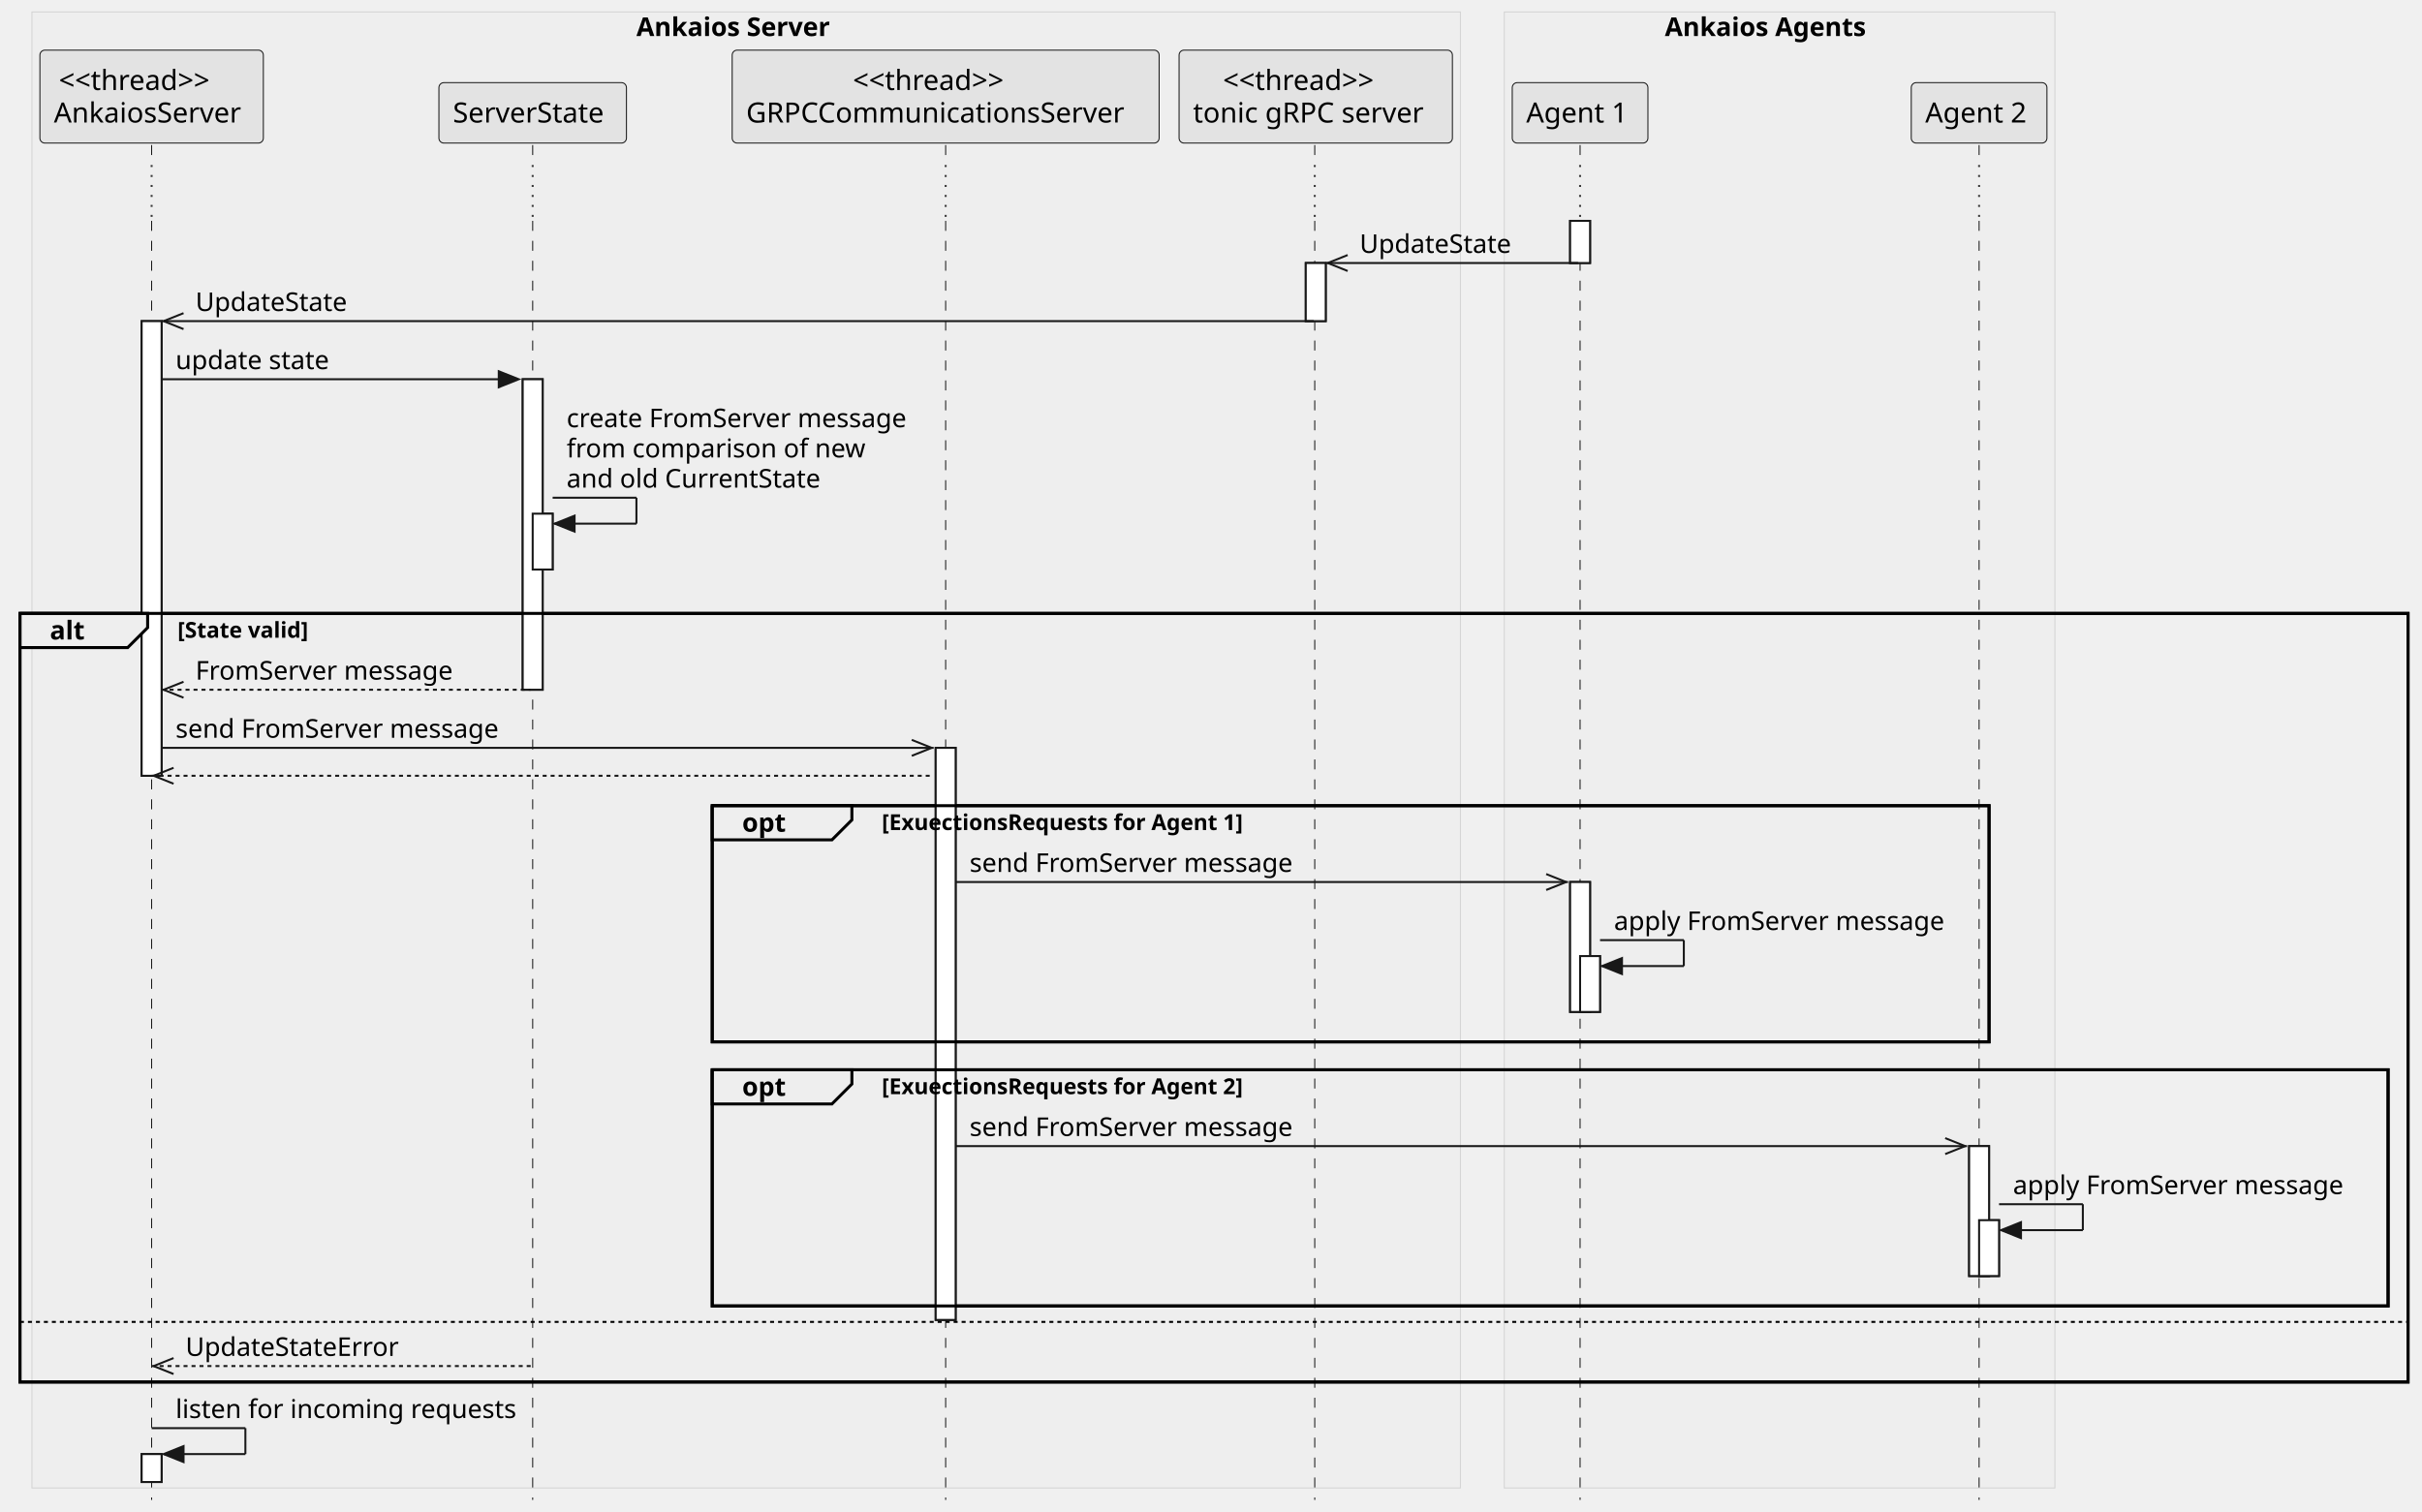
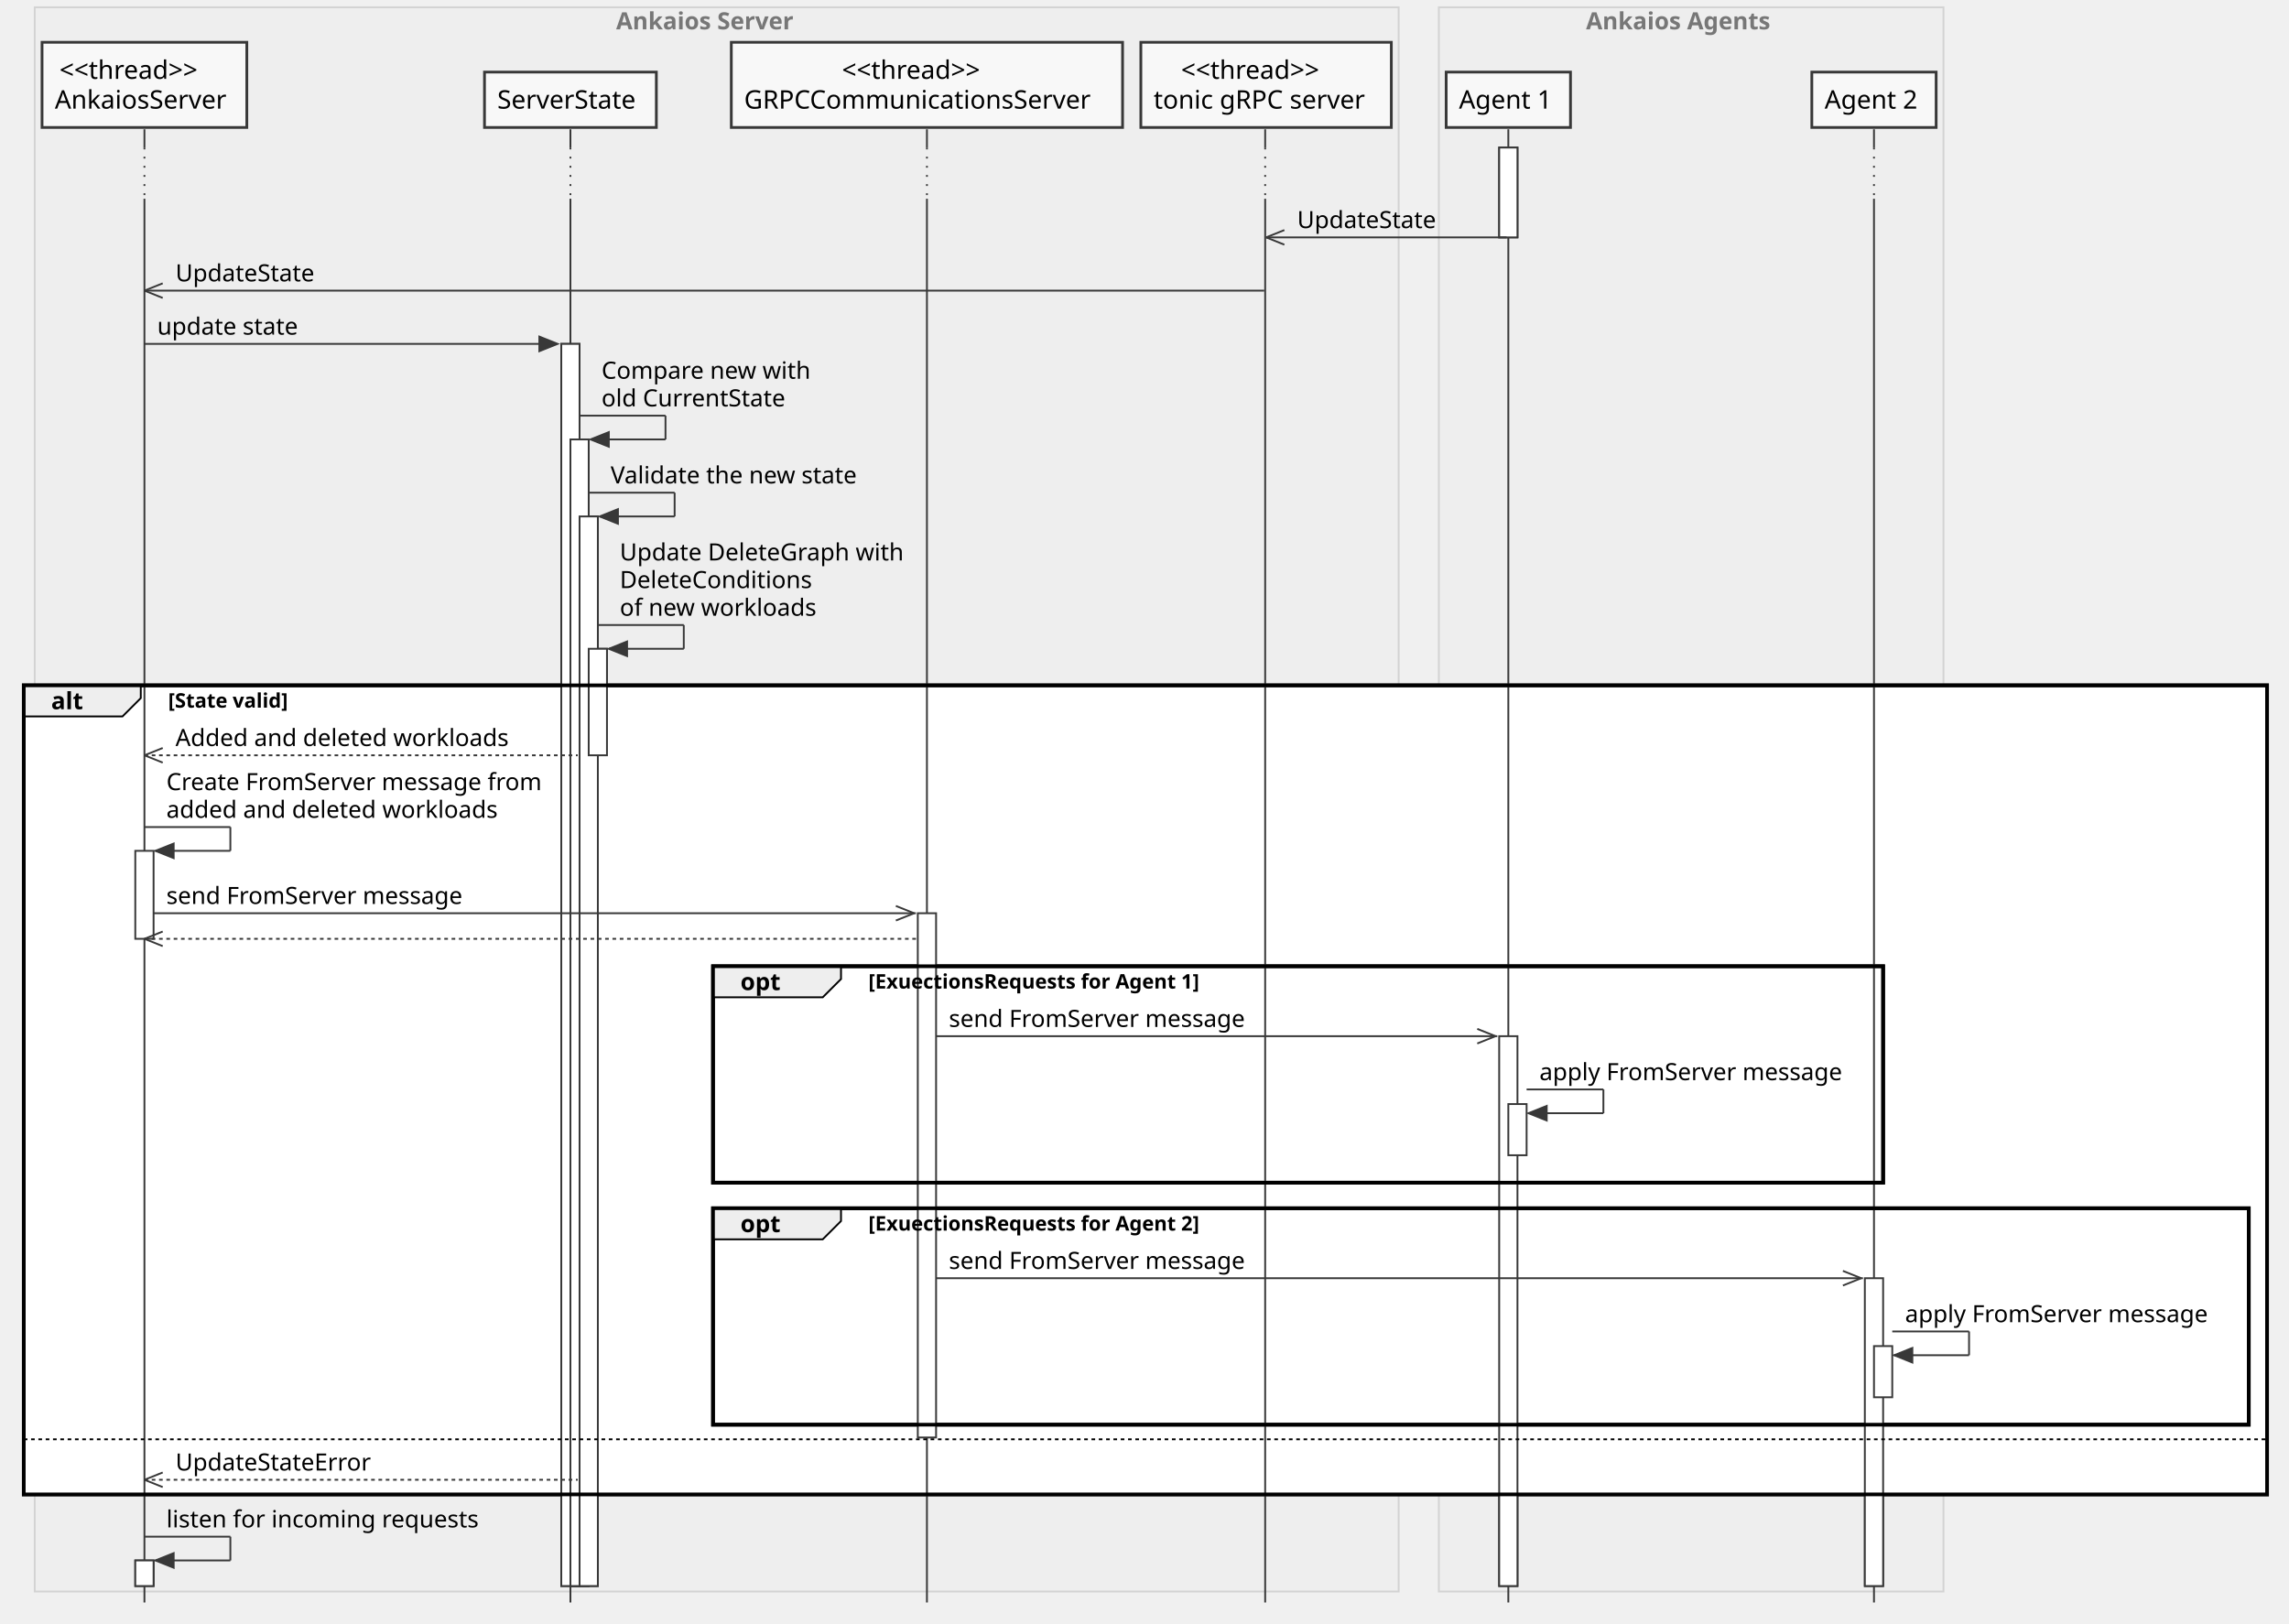
- <svg xmlns="http://www.w3.org/2000/svg" contentStyleType="text/css" height="758px" preserveAspectRatio="none" style="width:1214px;height:758px;background:#FFFFFF;" version="1.1" viewBox="0 0 1214 758" width="1214px" zoomAndPan="magnify">
+ <svg xmlns="http://www.w3.org/2000/svg" contentScriptType="application/ecmascript" contentStyleType="text/css" height="888px" preserveAspectRatio="none" style="width:1252px;height:888px;" version="1.1" viewBox="0 0 1252 888" width="1252px" zoomAndPan="magnify">
  <defs />
  <g>
-     <rect fill="#EEEEEE" height="739.984" style="stroke:#D3D3D3;stroke-width:0.5;" width="716" x="16" y="6" />
-     <text fill="#000000" font-family="sans-serif" font-size="13" font-weight="bold" lengthAdjust="spacing" textLength="110" x="319" y="18.067">Ankaios Server</text>
-     <rect fill="#EEEEEE" height="739.984" style="stroke:#D3D3D3;stroke-width:0.5;" width="276" x="754" y="6" />
-     <text fill="#000000" font-family="sans-serif" font-size="13" font-weight="bold" lengthAdjust="spacing" textLength="115" x="834.5" y="18.067">Ankaios Agents</text>
-     <rect fill="#FFFFFF" height="227.93" style="stroke:#181818;stroke-width:1.0;" width="10" x="71" y="160.992" />
-     <rect fill="#FFFFFF" height="14" style="stroke:#181818;stroke-width:1.0;" width="10" x="71" y="728.984" />
-     <rect fill="#FFFFFF" height="155.664" style="stroke:#181818;stroke-width:1.0;" width="10" x="262" y="190.125" />
-     <rect fill="#FFFFFF" height="28" style="stroke:#181818;stroke-width:1.0;" width="10" x="267" y="257.523" />
-     <rect fill="#FFFFFF" height="286.797" style="stroke:#181818;stroke-width:1.0;" width="10" x="469" y="374.922" />
-     <rect fill="#FFFFFF" height="29.133" style="stroke:#181818;stroke-width:1.0;" width="10" x="654.5" y="131.859" />
-     <rect fill="#FFFFFF" height="21.133" style="stroke:#181818;stroke-width:1.0;" width="10" x="787" y="110.727" />
-     <rect fill="#FFFFFF" height="65.133" style="stroke:#181818;stroke-width:1.0;" width="10" x="787" y="442.188" />
-     <rect fill="#FFFFFF" height="28" style="stroke:#181818;stroke-width:1.0;" width="10" x="792" y="479.32" />
-     <rect fill="#FFFFFF" height="65.133" style="stroke:#181818;stroke-width:1.0;" width="10" x="987" y="574.586" />
-     <rect fill="#FFFFFF" height="28" style="stroke:#181818;stroke-width:1.0;" width="10" x="992" y="611.719" />
-     <rect fill="none" height="385.328" style="stroke:#000000;stroke-width:1.5;" width="1197" x="10" y="307.523" />
-     <rect fill="none" height="118.398" style="stroke:#000000;stroke-width:1.5;" width="640" x="357" y="403.922" />
-     <rect fill="none" height="118.398" style="stroke:#000000;stroke-width:1.5;" width="840" x="357" y="536.32" />
-     <line style="stroke:#181818;stroke-width:0.5;stroke-dasharray:5.0,5.0;" x1="76" x2="76" y1="72.727" y2="82.727" />
-     <line style="stroke:#383838;stroke-width:1.0;stroke-dasharray:1.0,4.0;" x1="76" x2="76" y1="82.727" y2="110.727" />
-     <line style="stroke:#181818;stroke-width:0.5;stroke-dasharray:5.0,5.0;" x1="76" x2="76" y1="110.727" y2="751.984" />
-     <line style="stroke:#181818;stroke-width:0.5;stroke-dasharray:5.0,5.0;" x1="267" x2="267" y1="72.727" y2="82.727" />
-     <line style="stroke:#383838;stroke-width:1.0;stroke-dasharray:1.0,4.0;" x1="267" x2="267" y1="82.727" y2="110.727" />
-     <line style="stroke:#181818;stroke-width:0.5;stroke-dasharray:5.0,5.0;" x1="267" x2="267" y1="110.727" y2="751.984" />
-     <line style="stroke:#181818;stroke-width:0.5;stroke-dasharray:5.0,5.0;" x1="474" x2="474" y1="72.727" y2="82.727" />
-     <line style="stroke:#383838;stroke-width:1.0;stroke-dasharray:1.0,4.0;" x1="474" x2="474" y1="82.727" y2="110.727" />
-     <line style="stroke:#181818;stroke-width:0.5;stroke-dasharray:5.0,5.0;" x1="474" x2="474" y1="110.727" y2="751.984" />
-     <line style="stroke:#181818;stroke-width:0.5;stroke-dasharray:5.0,5.0;" x1="659" x2="659" y1="72.727" y2="82.727" />
-     <line style="stroke:#383838;stroke-width:1.0;stroke-dasharray:1.0,4.0;" x1="659" x2="659" y1="82.727" y2="110.727" />
-     <line style="stroke:#181818;stroke-width:0.5;stroke-dasharray:5.0,5.0;" x1="659" x2="659" y1="110.727" y2="751.984" />
-     <line style="stroke:#181818;stroke-width:0.5;stroke-dasharray:5.0,5.0;" x1="792" x2="792" y1="72.727" y2="82.727" />
-     <line style="stroke:#383838;stroke-width:1.0;stroke-dasharray:1.0,4.0;" x1="792" x2="792" y1="82.727" y2="110.727" />
-     <line style="stroke:#181818;stroke-width:0.5;stroke-dasharray:5.0,5.0;" x1="792" x2="792" y1="110.727" y2="751.984" />
-     <line style="stroke:#181818;stroke-width:0.5;stroke-dasharray:5.0,5.0;" x1="992" x2="992" y1="72.727" y2="82.727" />
-     <line style="stroke:#383838;stroke-width:1.0;stroke-dasharray:1.0,4.0;" x1="992" x2="992" y1="82.727" y2="110.727" />
-     <line style="stroke:#181818;stroke-width:0.5;stroke-dasharray:5.0,5.0;" x1="992" x2="992" y1="110.727" y2="751.984" />
-     <rect fill="#E3E3E3" height="46.594" rx="2.5" ry="2.5" style="stroke:#181818;stroke-width:0.5;" width="112" x="20" y="25.133" />
-     <text fill="#000000" font-family="sans-serif" font-size="14" lengthAdjust="spacing" textLength="93" x="29.5" y="45.128">&lt;&lt;thread&gt;&gt;</text>
-     <text fill="#000000" font-family="sans-serif" font-size="14" lengthAdjust="spacing" textLength="98" x="27" y="61.425">AnkaiosServer</text>
-     <rect fill="#E3E3E3" height="30.297" rx="2.5" ry="2.5" style="stroke:#181818;stroke-width:0.5;" width="94" x="220" y="41.43" />
-     <text fill="#000000" font-family="sans-serif" font-size="14" lengthAdjust="spacing" textLength="80" x="227" y="61.425">ServerState</text>
-     <rect fill="#E3E3E3" height="46.594" rx="2.5" ry="2.5" style="stroke:#181818;stroke-width:0.5;" width="214" x="367" y="25.133" />
-     <text fill="#000000" font-family="sans-serif" font-size="14" lengthAdjust="spacing" textLength="93" x="427.5" y="45.128">&lt;&lt;thread&gt;&gt;</text>
-     <text fill="#000000" font-family="sans-serif" font-size="14" lengthAdjust="spacing" textLength="200" x="374" y="61.425">GRPCCommunicationsServer</text>
-     <rect fill="#E3E3E3" height="46.594" rx="2.5" ry="2.5" style="stroke:#181818;stroke-width:0.5;" width="137" x="591" y="25.133" />
-     <text fill="#000000" font-family="sans-serif" font-size="14" lengthAdjust="spacing" textLength="93" x="613" y="45.128">&lt;&lt;thread&gt;&gt;</text>
-     <text fill="#000000" font-family="sans-serif" font-size="14" lengthAdjust="spacing" textLength="123" x="598" y="61.425">tonic gRPC server</text>
-     <rect fill="#E3E3E3" height="30.297" rx="2.5" ry="2.5" style="stroke:#181818;stroke-width:0.5;" width="68" x="758" y="41.43" />
-     <text fill="#000000" font-family="sans-serif" font-size="14" lengthAdjust="spacing" textLength="54" x="765" y="61.425">Agent 1</text>
-     <rect fill="#E3E3E3" height="30.297" rx="2.5" ry="2.5" style="stroke:#181818;stroke-width:0.5;" width="68" x="958" y="41.43" />
-     <text fill="#000000" font-family="sans-serif" font-size="14" lengthAdjust="spacing" textLength="54" x="965" y="61.425">Agent 2</text>
-     <rect fill="#FFFFFF" height="227.93" style="stroke:#181818;stroke-width:1.0;" width="10" x="71" y="160.992" />
-     <rect fill="#FFFFFF" height="14" style="stroke:#181818;stroke-width:1.0;" width="10" x="71" y="728.984" />
-     <rect fill="#FFFFFF" height="155.664" style="stroke:#181818;stroke-width:1.0;" width="10" x="262" y="190.125" />
-     <rect fill="#FFFFFF" height="28" style="stroke:#181818;stroke-width:1.0;" width="10" x="267" y="257.523" />
-     <rect fill="#FFFFFF" height="286.797" style="stroke:#181818;stroke-width:1.0;" width="10" x="469" y="374.922" />
-     <rect fill="#FFFFFF" height="29.133" style="stroke:#181818;stroke-width:1.0;" width="10" x="654.5" y="131.859" />
-     <rect fill="#FFFFFF" height="21.133" style="stroke:#181818;stroke-width:1.0;" width="10" x="787" y="110.727" />
-     <rect fill="#FFFFFF" height="65.133" style="stroke:#181818;stroke-width:1.0;" width="10" x="787" y="442.188" />
-     <rect fill="#FFFFFF" height="28" style="stroke:#181818;stroke-width:1.0;" width="10" x="792" y="479.32" />
-     <rect fill="#FFFFFF" height="65.133" style="stroke:#181818;stroke-width:1.0;" width="10" x="987" y="574.586" />
-     <rect fill="#FFFFFF" height="28" style="stroke:#181818;stroke-width:1.0;" width="10" x="992" y="611.719" />
-     <line style="stroke:#181818;stroke-width:1.0;" x1="665.5" x2="675.5" y1="131.859" y2="127.859" />
-     <line style="stroke:#181818;stroke-width:1.0;" x1="665.5" x2="675.5" y1="131.859" y2="135.859" />
-     <line style="stroke:#181818;stroke-width:1.0;" x1="664.5" x2="791" y1="131.859" y2="131.859" />
-     <text fill="#000000" font-family="sans-serif" font-size="13" lengthAdjust="spacing" textLength="82" x="681.5" y="126.793">UpdateState</text>
-     <line style="stroke:#181818;stroke-width:1.0;" x1="82" x2="92" y1="160.992" y2="156.992" />
-     <line style="stroke:#181818;stroke-width:1.0;" x1="82" x2="92" y1="160.992" y2="164.992" />
-     <line style="stroke:#181818;stroke-width:1.0;" x1="81" x2="658.5" y1="160.992" y2="160.992" />
-     <text fill="#000000" font-family="sans-serif" font-size="13" lengthAdjust="spacing" textLength="82" x="98" y="155.926">UpdateState</text>
-     <polygon fill="#181818" points="250,186.125,260,190.125,250,194.125" style="stroke:#181818;stroke-width:1.0;" />
-     <line style="stroke:#181818;stroke-width:1.0;" x1="81" x2="256" y1="190.125" y2="190.125" />
-     <text fill="#000000" font-family="sans-serif" font-size="13" lengthAdjust="spacing" textLength="82" x="88" y="185.059">update state</text>
-     <line style="stroke:#181818;stroke-width:1.0;" x1="277" x2="319" y1="249.523" y2="249.523" />
-     <line style="stroke:#181818;stroke-width:1.0;" x1="319" x2="319" y1="249.523" y2="262.523" />
-     <line style="stroke:#181818;stroke-width:1.0;" x1="278" x2="319" y1="262.523" y2="262.523" />
-     <polygon fill="#181818" points="288,258.523,278,262.523,288,266.523" style="stroke:#181818;stroke-width:1.0;" />
-     <text fill="#000000" font-family="sans-serif" font-size="13" lengthAdjust="spacing" textLength="183" x="284" y="214.192">create FromServer message</text>
-     <text fill="#000000" font-family="sans-serif" font-size="13" lengthAdjust="spacing" textLength="154" x="284" y="229.325">from comparison of new</text>
-     <text fill="#000000" font-family="sans-serif" font-size="13" lengthAdjust="spacing" textLength="134" x="284" y="244.458">and old CurrentState</text>
-     <path d="M10,307.523 L74,307.523 L74,314.656 L64,324.656 L10,324.656 L10,307.523 " fill="#EEEEEE" style="stroke:#000000;stroke-width:1.5;" />
-     <rect fill="none" height="385.328" style="stroke:#000000;stroke-width:1.5;" width="1197" x="10" y="307.523" />
-     <text fill="#000000" font-family="sans-serif" font-size="13" font-weight="bold" lengthAdjust="spacing" textLength="19" x="25" y="320.59">alt</text>
-     <text fill="#000000" font-family="sans-serif" font-size="11" font-weight="bold" lengthAdjust="spacing" textLength="79" x="89" y="319.734">[State valid]</text>
-     <line style="stroke:#181818;stroke-width:1.0;" x1="82" x2="92" y1="345.789" y2="341.789" />
-     <line style="stroke:#181818;stroke-width:1.0;" x1="82" x2="92" y1="345.789" y2="349.789" />
-     <line style="stroke:#181818;stroke-width:1.0;stroke-dasharray:2.0,2.0;" x1="81" x2="266" y1="345.789" y2="345.789" />
-     <text fill="#000000" font-family="sans-serif" font-size="13" lengthAdjust="spacing" textLength="138" x="98" y="340.723">FromServer message</text>
-     <line style="stroke:#181818;stroke-width:1.0;" x1="467" x2="457" y1="374.922" y2="370.922" />
-     <line style="stroke:#181818;stroke-width:1.0;" x1="467" x2="457" y1="374.922" y2="378.922" />
-     <line style="stroke:#181818;stroke-width:1.0;" x1="81" x2="468" y1="374.922" y2="374.922" />
-     <text fill="#000000" font-family="sans-serif" font-size="13" lengthAdjust="spacing" textLength="173" x="88" y="369.856">send FromServer message</text>
-     <line style="stroke:#181818;stroke-width:1.0;" x1="77" x2="87" y1="388.922" y2="384.922" />
-     <line style="stroke:#181818;stroke-width:1.0;" x1="77" x2="87" y1="388.922" y2="392.922" />
-     <line style="stroke:#181818;stroke-width:1.0;stroke-dasharray:2.0,2.0;" x1="76" x2="468" y1="388.922" y2="388.922" />
-     <path d="M357,403.922 L427,403.922 L427,411.055 L417,421.055 L357,421.055 L357,403.922 " fill="#EEEEEE" style="stroke:#000000;stroke-width:1.5;" />
-     <rect fill="none" height="118.398" style="stroke:#000000;stroke-width:1.5;" width="640" x="357" y="403.922" />
-     <text fill="#000000" font-family="sans-serif" font-size="13" font-weight="bold" lengthAdjust="spacing" textLength="25" x="372" y="416.989">opt</text>
-     <text fill="#000000" font-family="sans-serif" font-size="11" font-weight="bold" lengthAdjust="spacing" textLength="214" x="442" y="416.132">[ExuectionsRequests for Agent 1]</text>
-     <line style="stroke:#181818;stroke-width:1.0;" x1="785" x2="775" y1="442.188" y2="438.188" />
-     <line style="stroke:#181818;stroke-width:1.0;" x1="785" x2="775" y1="442.188" y2="446.188" />
-     <line style="stroke:#181818;stroke-width:1.0;" x1="479" x2="786" y1="442.188" y2="442.188" />
-     <text fill="#000000" font-family="sans-serif" font-size="13" lengthAdjust="spacing" textLength="173" x="486" y="437.122">send FromServer message</text>
-     <line style="stroke:#181818;stroke-width:1.0;" x1="802" x2="844" y1="471.32" y2="471.32" />
-     <line style="stroke:#181818;stroke-width:1.0;" x1="844" x2="844" y1="471.32" y2="484.32" />
-     <line style="stroke:#181818;stroke-width:1.0;" x1="803" x2="844" y1="484.32" y2="484.32" />
-     <polygon fill="#181818" points="813,480.32,803,484.32,813,488.32" style="stroke:#181818;stroke-width:1.0;" />
-     <text fill="#000000" font-family="sans-serif" font-size="13" lengthAdjust="spacing" textLength="176" x="809" y="466.254">apply FromServer message</text>
-     <path d="M357,536.32 L427,536.32 L427,543.453 L417,553.453 L357,553.453 L357,536.32 " fill="#EEEEEE" style="stroke:#000000;stroke-width:1.5;" />
-     <rect fill="none" height="118.398" style="stroke:#000000;stroke-width:1.5;" width="840" x="357" y="536.32" />
-     <text fill="#000000" font-family="sans-serif" font-size="13" font-weight="bold" lengthAdjust="spacing" textLength="25" x="372" y="549.387">opt</text>
-     <text fill="#000000" font-family="sans-serif" font-size="11" font-weight="bold" lengthAdjust="spacing" textLength="214" x="442" y="548.531">[ExuectionsRequests for Agent 2]</text>
-     <line style="stroke:#181818;stroke-width:1.0;" x1="985" x2="975" y1="574.586" y2="570.586" />
-     <line style="stroke:#181818;stroke-width:1.0;" x1="985" x2="975" y1="574.586" y2="578.586" />
-     <line style="stroke:#181818;stroke-width:1.0;" x1="479" x2="986" y1="574.586" y2="574.586" />
-     <text fill="#000000" font-family="sans-serif" font-size="13" lengthAdjust="spacing" textLength="173" x="486" y="569.52">send FromServer message</text>
-     <line style="stroke:#181818;stroke-width:1.0;" x1="1002" x2="1044" y1="603.719" y2="603.719" />
-     <line style="stroke:#181818;stroke-width:1.0;" x1="1044" x2="1044" y1="603.719" y2="616.719" />
-     <line style="stroke:#181818;stroke-width:1.0;" x1="1003" x2="1044" y1="616.719" y2="616.719" />
-     <polygon fill="#181818" points="1013,612.719,1003,616.719,1013,620.719" style="stroke:#181818;stroke-width:1.0;" />
-     <text fill="#000000" font-family="sans-serif" font-size="13" lengthAdjust="spacing" textLength="176" x="1009" y="598.653">apply FromServer message</text>
-     <line style="stroke:#000000;stroke-width:1.0;stroke-dasharray:2.0,2.0;" x1="10" x2="1207" y1="662.719" y2="662.719" />
-     <line style="stroke:#181818;stroke-width:1.0;" x1="77" x2="87" y1="684.852" y2="680.852" />
-     <line style="stroke:#181818;stroke-width:1.0;" x1="77" x2="87" y1="684.852" y2="688.852" />
-     <line style="stroke:#181818;stroke-width:1.0;stroke-dasharray:2.0,2.0;" x1="76" x2="266" y1="684.852" y2="684.852" />
-     <text fill="#000000" font-family="sans-serif" font-size="13" lengthAdjust="spacing" textLength="113" x="93" y="679.786">UpdateStateError</text>
-     <line style="stroke:#181818;stroke-width:1.0;" x1="76" x2="123" y1="715.984" y2="715.984" />
-     <line style="stroke:#181818;stroke-width:1.0;" x1="123" x2="123" y1="715.984" y2="728.984" />
-     <line style="stroke:#181818;stroke-width:1.0;" x1="82" x2="123" y1="728.984" y2="728.984" />
-     <polygon fill="#181818" points="92,724.984,82,728.984,92,732.984" style="stroke:#181818;stroke-width:1.0;" />
-     <text fill="#000000" font-family="sans-serif" font-size="13" lengthAdjust="spacing" textLength="177" x="88" y="710.918">listen for incoming requests</text>
+     <rect fill="#EEEEEE" height="866.648" style="stroke: #D3D3D3; stroke-width: 1.0;" width="746" x="19" y="4" />
+     <text fill="#777777" font-family="sans-serif" font-size="13" font-weight="bold" lengthAdjust="spacingAndGlyphs" textLength="110" x="337" y="16.067">Ankaios Server</text>
+     <rect fill="#EEEEEE" height="866.648" style="stroke: #D3D3D3; stroke-width: 1.0;" width="276" x="787" y="4" />
+     <text fill="#777777" font-family="sans-serif" font-size="13" font-weight="bold" lengthAdjust="spacingAndGlyphs" textLength="115" x="867.5" y="16.067">Ankaios Agents</text>
+     <rect fill="#FFFFFF" height="48.133" style="stroke: #383838; stroke-width: 1.0;" width="10" x="74" y="465.453" />
+     <rect fill="#FFFFFF" height="14" style="stroke: #383838; stroke-width: 1.0;" width="10" x="74" y="853.648" />
+     <rect fill="#FFFFFF" height="679.523" style="stroke: #383838; stroke-width: 1.0;" width="10" x="307" y="188.125" />
+     <rect fill="#FFFFFF" height="627.258" style="stroke: #383838; stroke-width: 1.0;" width="10" x="312" y="240.391" />
+     <rect fill="#FFFFFF" height="585.125" style="stroke: #383838; stroke-width: 1.0;" width="10" x="317" y="282.523" />
+     <rect fill="#FFFFFF" height="58.266" style="stroke: #383838; stroke-width: 1.0;" width="10" x="322" y="354.922" />
+     <rect fill="#FFFFFF" height="286.797" style="stroke: #383838; stroke-width: 1.0;" width="10" x="502" y="499.586" />
+     <rect fill="#FFFFFF" height="49.133" style="stroke: #383838; stroke-width: 1.0;" width="10" x="820" y="80.727" />
+     <rect fill="#FFFFFF" height="300.797" style="stroke: #383838; stroke-width: 1.0;" width="10" x="820" y="566.852" />
+     <rect fill="#FFFFFF" height="28" style="stroke: #383838; stroke-width: 1.0;" width="10" x="825" y="603.984" />
+     <rect fill="#FFFFFF" height="168.398" style="stroke: #383838; stroke-width: 1.0;" width="10" x="1020" y="699.25" />
+     <rect fill="#FFFFFF" height="28" style="stroke: #383838; stroke-width: 1.0;" width="10" x="1025" y="736.383" />
+     <rect fill="#FFFFFF" height="442.594" style="stroke: #000000; stroke-width: 2.0;" width="1227" x="13" y="374.922" />
+     <rect fill="#FFFFFF" height="118.398" style="stroke: #000000; stroke-width: 2.0;" width="640" x="390" y="528.586" />
+     <rect fill="#FFFFFF" height="118.398" style="stroke: #000000; stroke-width: 2.0;" width="840" x="390" y="660.984" />
+     <rect fill="#FFFFFF" height="31.133" style="stroke: none; stroke-width: 1.0;" width="1227" x="13" y="786.383" />
+     <line style="stroke: #383838; stroke-width: 1.0;" x1="79" x2="79" y1="70.727" y2="80.727" />
+     <line style="stroke: #383838; stroke-width: 1.0; stroke-dasharray: 1.0,4.0;" x1="79" x2="79" y1="80.727" y2="108.727" />
+     <line style="stroke: #383838; stroke-width: 1.0;" x1="79" x2="79" y1="108.727" y2="876.648" />
+     <line style="stroke: #383838; stroke-width: 1.0;" x1="312" x2="312" y1="70.727" y2="80.727" />
+     <line style="stroke: #383838; stroke-width: 1.0; stroke-dasharray: 1.0,4.0;" x1="312" x2="312" y1="80.727" y2="108.727" />
+     <line style="stroke: #383838; stroke-width: 1.0;" x1="312" x2="312" y1="108.727" y2="876.648" />
+     <line style="stroke: #383838; stroke-width: 1.0;" x1="507" x2="507" y1="70.727" y2="80.727" />
+     <line style="stroke: #383838; stroke-width: 1.0; stroke-dasharray: 1.0,4.0;" x1="507" x2="507" y1="80.727" y2="108.727" />
+     <line style="stroke: #383838; stroke-width: 1.0;" x1="507" x2="507" y1="108.727" y2="876.648" />
+     <line style="stroke: #383838; stroke-width: 1.0;" x1="692" x2="692" y1="70.727" y2="80.727" />
+     <line style="stroke: #383838; stroke-width: 1.0; stroke-dasharray: 1.0,4.0;" x1="692" x2="692" y1="80.727" y2="108.727" />
+     <line style="stroke: #383838; stroke-width: 1.0;" x1="692" x2="692" y1="108.727" y2="876.648" />
+     <line style="stroke: #383838; stroke-width: 1.0;" x1="825" x2="825" y1="70.727" y2="80.727" />
+     <line style="stroke: #383838; stroke-width: 1.0; stroke-dasharray: 1.0,4.0;" x1="825" x2="825" y1="80.727" y2="108.727" />
+     <line style="stroke: #383838; stroke-width: 1.0;" x1="825" x2="825" y1="108.727" y2="876.648" />
+     <line style="stroke: #383838; stroke-width: 1.0;" x1="1025" x2="1025" y1="70.727" y2="80.727" />
+     <line style="stroke: #383838; stroke-width: 1.0; stroke-dasharray: 1.0,4.0;" x1="1025" x2="1025" y1="80.727" y2="108.727" />
+     <line style="stroke: #383838; stroke-width: 1.0;" x1="1025" x2="1025" y1="108.727" y2="876.648" />
+     <rect fill="#F8F8F8" height="46.594" style="stroke: #383838; stroke-width: 1.5;" width="112" x="23" y="23.133" />
+     <text fill="#000000" font-family="sans-serif" font-size="14" lengthAdjust="spacingAndGlyphs" textLength="93" x="32.5" y="43.128">&lt;&lt;thread&gt;&gt;</text>
+     <text fill="#000000" font-family="sans-serif" font-size="14" lengthAdjust="spacingAndGlyphs" textLength="98" x="30" y="59.425">AnkaiosServer</text>
+     <rect fill="#F8F8F8" height="30.297" style="stroke: #383838; stroke-width: 1.5;" width="94" x="265" y="39.43" />
+     <text fill="#000000" font-family="sans-serif" font-size="14" lengthAdjust="spacingAndGlyphs" textLength="80" x="272" y="59.425">ServerState</text>
+     <rect fill="#F8F8F8" height="46.594" style="stroke: #383838; stroke-width: 1.5;" width="214" x="400" y="23.133" />
+     <text fill="#000000" font-family="sans-serif" font-size="14" lengthAdjust="spacingAndGlyphs" textLength="93" x="460.5" y="43.128">&lt;&lt;thread&gt;&gt;</text>
+     <text fill="#000000" font-family="sans-serif" font-size="14" lengthAdjust="spacingAndGlyphs" textLength="200" x="407" y="59.425">GRPCCommunicationsServer</text>
+     <rect fill="#F8F8F8" height="46.594" style="stroke: #383838; stroke-width: 1.5;" width="137" x="624" y="23.133" />
+     <text fill="#000000" font-family="sans-serif" font-size="14" lengthAdjust="spacingAndGlyphs" textLength="93" x="646" y="43.128">&lt;&lt;thread&gt;&gt;</text>
+     <text fill="#000000" font-family="sans-serif" font-size="14" lengthAdjust="spacingAndGlyphs" textLength="123" x="631" y="59.425">tonic gRPC server</text>
+     <rect fill="#F8F8F8" height="30.297" style="stroke: #383838; stroke-width: 1.5;" width="68" x="791" y="39.43" />
+     <text fill="#000000" font-family="sans-serif" font-size="14" lengthAdjust="spacingAndGlyphs" textLength="54" x="798" y="59.425">Agent 1</text>
+     <rect fill="#F8F8F8" height="30.297" style="stroke: #383838; stroke-width: 1.5;" width="68" x="991" y="39.43" />
+     <text fill="#000000" font-family="sans-serif" font-size="14" lengthAdjust="spacingAndGlyphs" textLength="54" x="998" y="59.425">Agent 2</text>
+     <rect fill="#FFFFFF" height="48.133" style="stroke: #383838; stroke-width: 1.0;" width="10" x="74" y="465.453" />
+     <rect fill="#FFFFFF" height="14" style="stroke: #383838; stroke-width: 1.0;" width="10" x="74" y="853.648" />
+     <rect fill="#FFFFFF" height="679.523" style="stroke: #383838; stroke-width: 1.0;" width="10" x="307" y="188.125" />
+     <rect fill="#FFFFFF" height="627.258" style="stroke: #383838; stroke-width: 1.0;" width="10" x="312" y="240.391" />
+     <rect fill="#FFFFFF" height="585.125" style="stroke: #383838; stroke-width: 1.0;" width="10" x="317" y="282.523" />
+     <rect fill="#FFFFFF" height="58.266" style="stroke: #383838; stroke-width: 1.0;" width="10" x="322" y="354.922" />
+     <rect fill="#FFFFFF" height="286.797" style="stroke: #383838; stroke-width: 1.0;" width="10" x="502" y="499.586" />
+     <rect fill="#FFFFFF" height="49.133" style="stroke: #383838; stroke-width: 1.0;" width="10" x="820" y="80.727" />
+     <rect fill="#FFFFFF" height="300.797" style="stroke: #383838; stroke-width: 1.0;" width="10" x="820" y="566.852" />
+     <rect fill="#FFFFFF" height="28" style="stroke: #383838; stroke-width: 1.0;" width="10" x="825" y="603.984" />
+     <rect fill="#FFFFFF" height="168.398" style="stroke: #383838; stroke-width: 1.0;" width="10" x="1020" y="699.25" />
+     <rect fill="#FFFFFF" height="28" style="stroke: #383838; stroke-width: 1.0;" width="10" x="1025" y="736.383" />
+     <line style="stroke: #383838; stroke-width: 1.0;" x1="692.5" x2="702.5" y1="129.859" y2="125.859" />
+     <line style="stroke: #383838; stroke-width: 1.0;" x1="692.5" x2="702.5" y1="129.859" y2="133.859" />
+     <line style="stroke: #383838; stroke-width: 1.0;" x1="692.5" x2="824" y1="129.859" y2="129.859" />
+     <text fill="#000000" font-family="sans-serif" font-size="13" lengthAdjust="spacingAndGlyphs" textLength="82" x="709.5" y="124.793">UpdateState</text>
+     <line style="stroke: #383838; stroke-width: 1.0;" x1="79" x2="89" y1="158.992" y2="154.992" />
+     <line style="stroke: #383838; stroke-width: 1.0;" x1="79" x2="89" y1="158.992" y2="162.992" />
+     <line style="stroke: #383838; stroke-width: 1.0;" x1="79" x2="691.5" y1="158.992" y2="158.992" />
+     <text fill="#000000" font-family="sans-serif" font-size="13" lengthAdjust="spacingAndGlyphs" textLength="82" x="96" y="153.926">UpdateState</text>
+     <polygon fill="#383838" points="295,184.125,305,188.125,295,192.125" style="stroke: #383838; stroke-width: 1.0;" />
+     <line style="stroke: #383838; stroke-width: 1.0;" x1="79" x2="301" y1="188.125" y2="188.125" />
+     <text fill="#000000" font-family="sans-serif" font-size="13" lengthAdjust="spacingAndGlyphs" textLength="82" x="86" y="183.059">update state</text>
+     <line style="stroke: #383838; stroke-width: 1.0;" x1="317" x2="364" y1="227.391" y2="227.391" />
+     <line style="stroke: #383838; stroke-width: 1.0;" x1="364" x2="364" y1="227.391" y2="240.391" />
+     <line style="stroke: #383838; stroke-width: 1.0;" x1="323" x2="364" y1="240.391" y2="240.391" />
+     <polygon fill="#383838" points="333,236.391,323,240.391,333,244.391" style="stroke: #383838; stroke-width: 1.0;" />
+     <text fill="#000000" font-family="sans-serif" font-size="13" lengthAdjust="spacingAndGlyphs" textLength="117" x="329" y="207.192">Compare new with</text>
+     <text fill="#000000" font-family="sans-serif" font-size="13" lengthAdjust="spacingAndGlyphs" textLength="106" x="329" y="222.325">old CurrentState</text>
+     <line style="stroke: #383838; stroke-width: 1.0;" x1="322" x2="369" y1="269.523" y2="269.523" />
+     <line style="stroke: #383838; stroke-width: 1.0;" x1="369" x2="369" y1="269.523" y2="282.523" />
+     <line style="stroke: #383838; stroke-width: 1.0;" x1="328" x2="369" y1="282.523" y2="282.523" />
+     <polygon fill="#383838" points="338,278.523,328,282.523,338,286.523" style="stroke: #383838; stroke-width: 1.0;" />
+     <text fill="#000000" font-family="sans-serif" font-size="13" lengthAdjust="spacingAndGlyphs" textLength="143" x="334" y="264.457">Validate the new state</text>
+     <line style="stroke: #383838; stroke-width: 1.0;" x1="327" x2="374" y1="341.922" y2="341.922" />
+     <line style="stroke: #383838; stroke-width: 1.0;" x1="374" x2="374" y1="341.922" y2="354.922" />
+     <line style="stroke: #383838; stroke-width: 1.0;" x1="333" x2="374" y1="354.922" y2="354.922" />
+     <polygon fill="#383838" points="343,350.922,333,354.922,343,358.922" style="stroke: #383838; stroke-width: 1.0;" />
+     <text fill="#000000" font-family="sans-serif" font-size="13" lengthAdjust="spacingAndGlyphs" textLength="161" x="339" y="306.59">Update DeleteGraph with</text>
+     <text fill="#000000" font-family="sans-serif" font-size="13" lengthAdjust="spacingAndGlyphs" textLength="109" x="339" y="321.723">DeleteConditions</text>
+     <text fill="#000000" font-family="sans-serif" font-size="13" lengthAdjust="spacingAndGlyphs" textLength="108" x="339" y="336.856">of new workloads</text>
+     <path d="M13,374.922 L77,374.922 L77,381.922 L67,391.922 L13,391.922 L13,374.922 " fill="#EEEEEE" style="stroke: #000000; stroke-width: 1.0;" />
+     <rect fill="none" height="442.594" style="stroke: #000000; stroke-width: 2.0;" width="1227" x="13" y="374.922" />
+     <text fill="#000000" font-family="sans-serif" font-size="13" font-weight="bold" lengthAdjust="spacingAndGlyphs" textLength="19" x="28" y="387.989">alt</text>
+     <text fill="#000000" font-family="sans-serif" font-size="11" font-weight="bold" lengthAdjust="spacingAndGlyphs" textLength="79" x="92" y="387.132">[State valid]</text>
+     <line style="stroke: #383838; stroke-width: 1.0;" x1="79" x2="89" y1="413.188" y2="409.188" />
+     <line style="stroke: #383838; stroke-width: 1.0;" x1="79" x2="89" y1="413.188" y2="417.188" />
+     <line style="stroke: #383838; stroke-width: 1.0; stroke-dasharray: 2.0,2.0;" x1="79" x2="316" y1="413.188" y2="413.188" />
+     <text fill="#000000" font-family="sans-serif" font-size="13" lengthAdjust="spacingAndGlyphs" textLength="188" x="96" y="408.122">Added and deleted workloads</text>
+     <line style="stroke: #383838; stroke-width: 1.0;" x1="79" x2="126" y1="452.453" y2="452.453" />
+     <line style="stroke: #383838; stroke-width: 1.0;" x1="126" x2="126" y1="452.453" y2="465.453" />
+     <line style="stroke: #383838; stroke-width: 1.0;" x1="85" x2="126" y1="465.453" y2="465.453" />
+     <polygon fill="#383838" points="95,461.453,85,465.453,95,469.453" style="stroke: #383838; stroke-width: 1.0;" />
+     <text fill="#000000" font-family="sans-serif" font-size="13" lengthAdjust="spacingAndGlyphs" textLength="219" x="91" y="432.254">Create FromServer message from</text>
+     <text fill="#000000" font-family="sans-serif" font-size="13" lengthAdjust="spacingAndGlyphs" textLength="187" x="91" y="447.387">added and deleted workloads</text>
+     <line style="stroke: #383838; stroke-width: 1.0;" x1="500" x2="490" y1="499.586" y2="495.586" />
+     <line style="stroke: #383838; stroke-width: 1.0;" x1="500" x2="490" y1="499.586" y2="503.586" />
+     <line style="stroke: #383838; stroke-width: 1.0;" x1="84" x2="501" y1="499.586" y2="499.586" />
+     <text fill="#000000" font-family="sans-serif" font-size="13" lengthAdjust="spacingAndGlyphs" textLength="173" x="91" y="494.52">send FromServer message</text>
+     <line style="stroke: #383838; stroke-width: 1.0;" x1="79" x2="89" y1="513.586" y2="509.586" />
+     <line style="stroke: #383838; stroke-width: 1.0;" x1="79" x2="89" y1="513.586" y2="517.586" />
+     <line style="stroke: #383838; stroke-width: 1.0; stroke-dasharray: 2.0,2.0;" x1="79" x2="501" y1="513.586" y2="513.586" />
+     <path d="M390,528.586 L460,528.586 L460,535.586 L450,545.586 L390,545.586 L390,528.586 " fill="#EEEEEE" style="stroke: #000000; stroke-width: 1.0;" />
+     <rect fill="none" height="118.398" style="stroke: #000000; stroke-width: 2.0;" width="640" x="390" y="528.586" />
+     <text fill="#000000" font-family="sans-serif" font-size="13" font-weight="bold" lengthAdjust="spacingAndGlyphs" textLength="25" x="405" y="541.653">opt</text>
+     <text fill="#000000" font-family="sans-serif" font-size="11" font-weight="bold" lengthAdjust="spacingAndGlyphs" textLength="214" x="475" y="540.796">[ExuectionsRequests for Agent 1]</text>
+     <line style="stroke: #383838; stroke-width: 1.0;" x1="818" x2="808" y1="566.852" y2="562.852" />
+     <line style="stroke: #383838; stroke-width: 1.0;" x1="818" x2="808" y1="566.852" y2="570.852" />
+     <line style="stroke: #383838; stroke-width: 1.0;" x1="512" x2="819" y1="566.852" y2="566.852" />
+     <text fill="#000000" font-family="sans-serif" font-size="13" lengthAdjust="spacingAndGlyphs" textLength="173" x="519" y="561.786">send FromServer message</text>
+     <line style="stroke: #383838; stroke-width: 1.0;" x1="835" x2="877" y1="595.984" y2="595.984" />
+     <line style="stroke: #383838; stroke-width: 1.0;" x1="877" x2="877" y1="595.984" y2="608.984" />
+     <line style="stroke: #383838; stroke-width: 1.0;" x1="836" x2="877" y1="608.984" y2="608.984" />
+     <polygon fill="#383838" points="846,604.984,836,608.984,846,612.984" style="stroke: #383838; stroke-width: 1.0;" />
+     <text fill="#000000" font-family="sans-serif" font-size="13" lengthAdjust="spacingAndGlyphs" textLength="176" x="842" y="590.918">apply FromServer message</text>
+     <path d="M390,660.984 L460,660.984 L460,667.984 L450,677.984 L390,677.984 L390,660.984 " fill="#EEEEEE" style="stroke: #000000; stroke-width: 1.0;" />
+     <rect fill="none" height="118.398" style="stroke: #000000; stroke-width: 2.0;" width="840" x="390" y="660.984" />
+     <text fill="#000000" font-family="sans-serif" font-size="13" font-weight="bold" lengthAdjust="spacingAndGlyphs" textLength="25" x="405" y="674.051">opt</text>
+     <text fill="#000000" font-family="sans-serif" font-size="11" font-weight="bold" lengthAdjust="spacingAndGlyphs" textLength="214" x="475" y="673.195">[ExuectionsRequests for Agent 2]</text>
+     <line style="stroke: #383838; stroke-width: 1.0;" x1="1018" x2="1008" y1="699.25" y2="695.25" />
+     <line style="stroke: #383838; stroke-width: 1.0;" x1="1018" x2="1008" y1="699.25" y2="703.25" />
+     <line style="stroke: #383838; stroke-width: 1.0;" x1="512" x2="1019" y1="699.25" y2="699.25" />
+     <text fill="#000000" font-family="sans-serif" font-size="13" lengthAdjust="spacingAndGlyphs" textLength="173" x="519" y="694.184">send FromServer message</text>
+     <line style="stroke: #383838; stroke-width: 1.0;" x1="1035" x2="1077" y1="728.383" y2="728.383" />
+     <line style="stroke: #383838; stroke-width: 1.0;" x1="1077" x2="1077" y1="728.383" y2="741.383" />
+     <line style="stroke: #383838; stroke-width: 1.0;" x1="1036" x2="1077" y1="741.383" y2="741.383" />
+     <polygon fill="#383838" points="1046,737.383,1036,741.383,1046,745.383" style="stroke: #383838; stroke-width: 1.0;" />
+     <text fill="#000000" font-family="sans-serif" font-size="13" lengthAdjust="spacingAndGlyphs" textLength="176" x="1042" y="723.317">apply FromServer message</text>
+     <line style="stroke: #000000; stroke-width: 1.0; stroke-dasharray: 2.0,2.0;" x1="13" x2="1240" y1="787.383" y2="787.383" />
+     <line style="stroke: #383838; stroke-width: 1.0;" x1="79" x2="89" y1="809.516" y2="805.516" />
+     <line style="stroke: #383838; stroke-width: 1.0;" x1="79" x2="89" y1="809.516" y2="813.516" />
+     <line style="stroke: #383838; stroke-width: 1.0; stroke-dasharray: 2.0,2.0;" x1="79" x2="316" y1="809.516" y2="809.516" />
+     <text fill="#000000" font-family="sans-serif" font-size="13" lengthAdjust="spacingAndGlyphs" textLength="113" x="96" y="804.45">UpdateStateError</text>
+     <line style="stroke: #383838; stroke-width: 1.0;" x1="79" x2="126" y1="840.648" y2="840.648" />
+     <line style="stroke: #383838; stroke-width: 1.0;" x1="126" x2="126" y1="840.648" y2="853.648" />
+     <line style="stroke: #383838; stroke-width: 1.0;" x1="85" x2="126" y1="853.648" y2="853.648" />
+     <polygon fill="#383838" points="95,849.648,85,853.648,95,857.648" style="stroke: #383838; stroke-width: 1.0;" />
+     <text fill="#000000" font-family="sans-serif" font-size="13" lengthAdjust="spacingAndGlyphs" textLength="177" x="91" y="835.582">listen for incoming requests</text>
  </g>
</svg>
